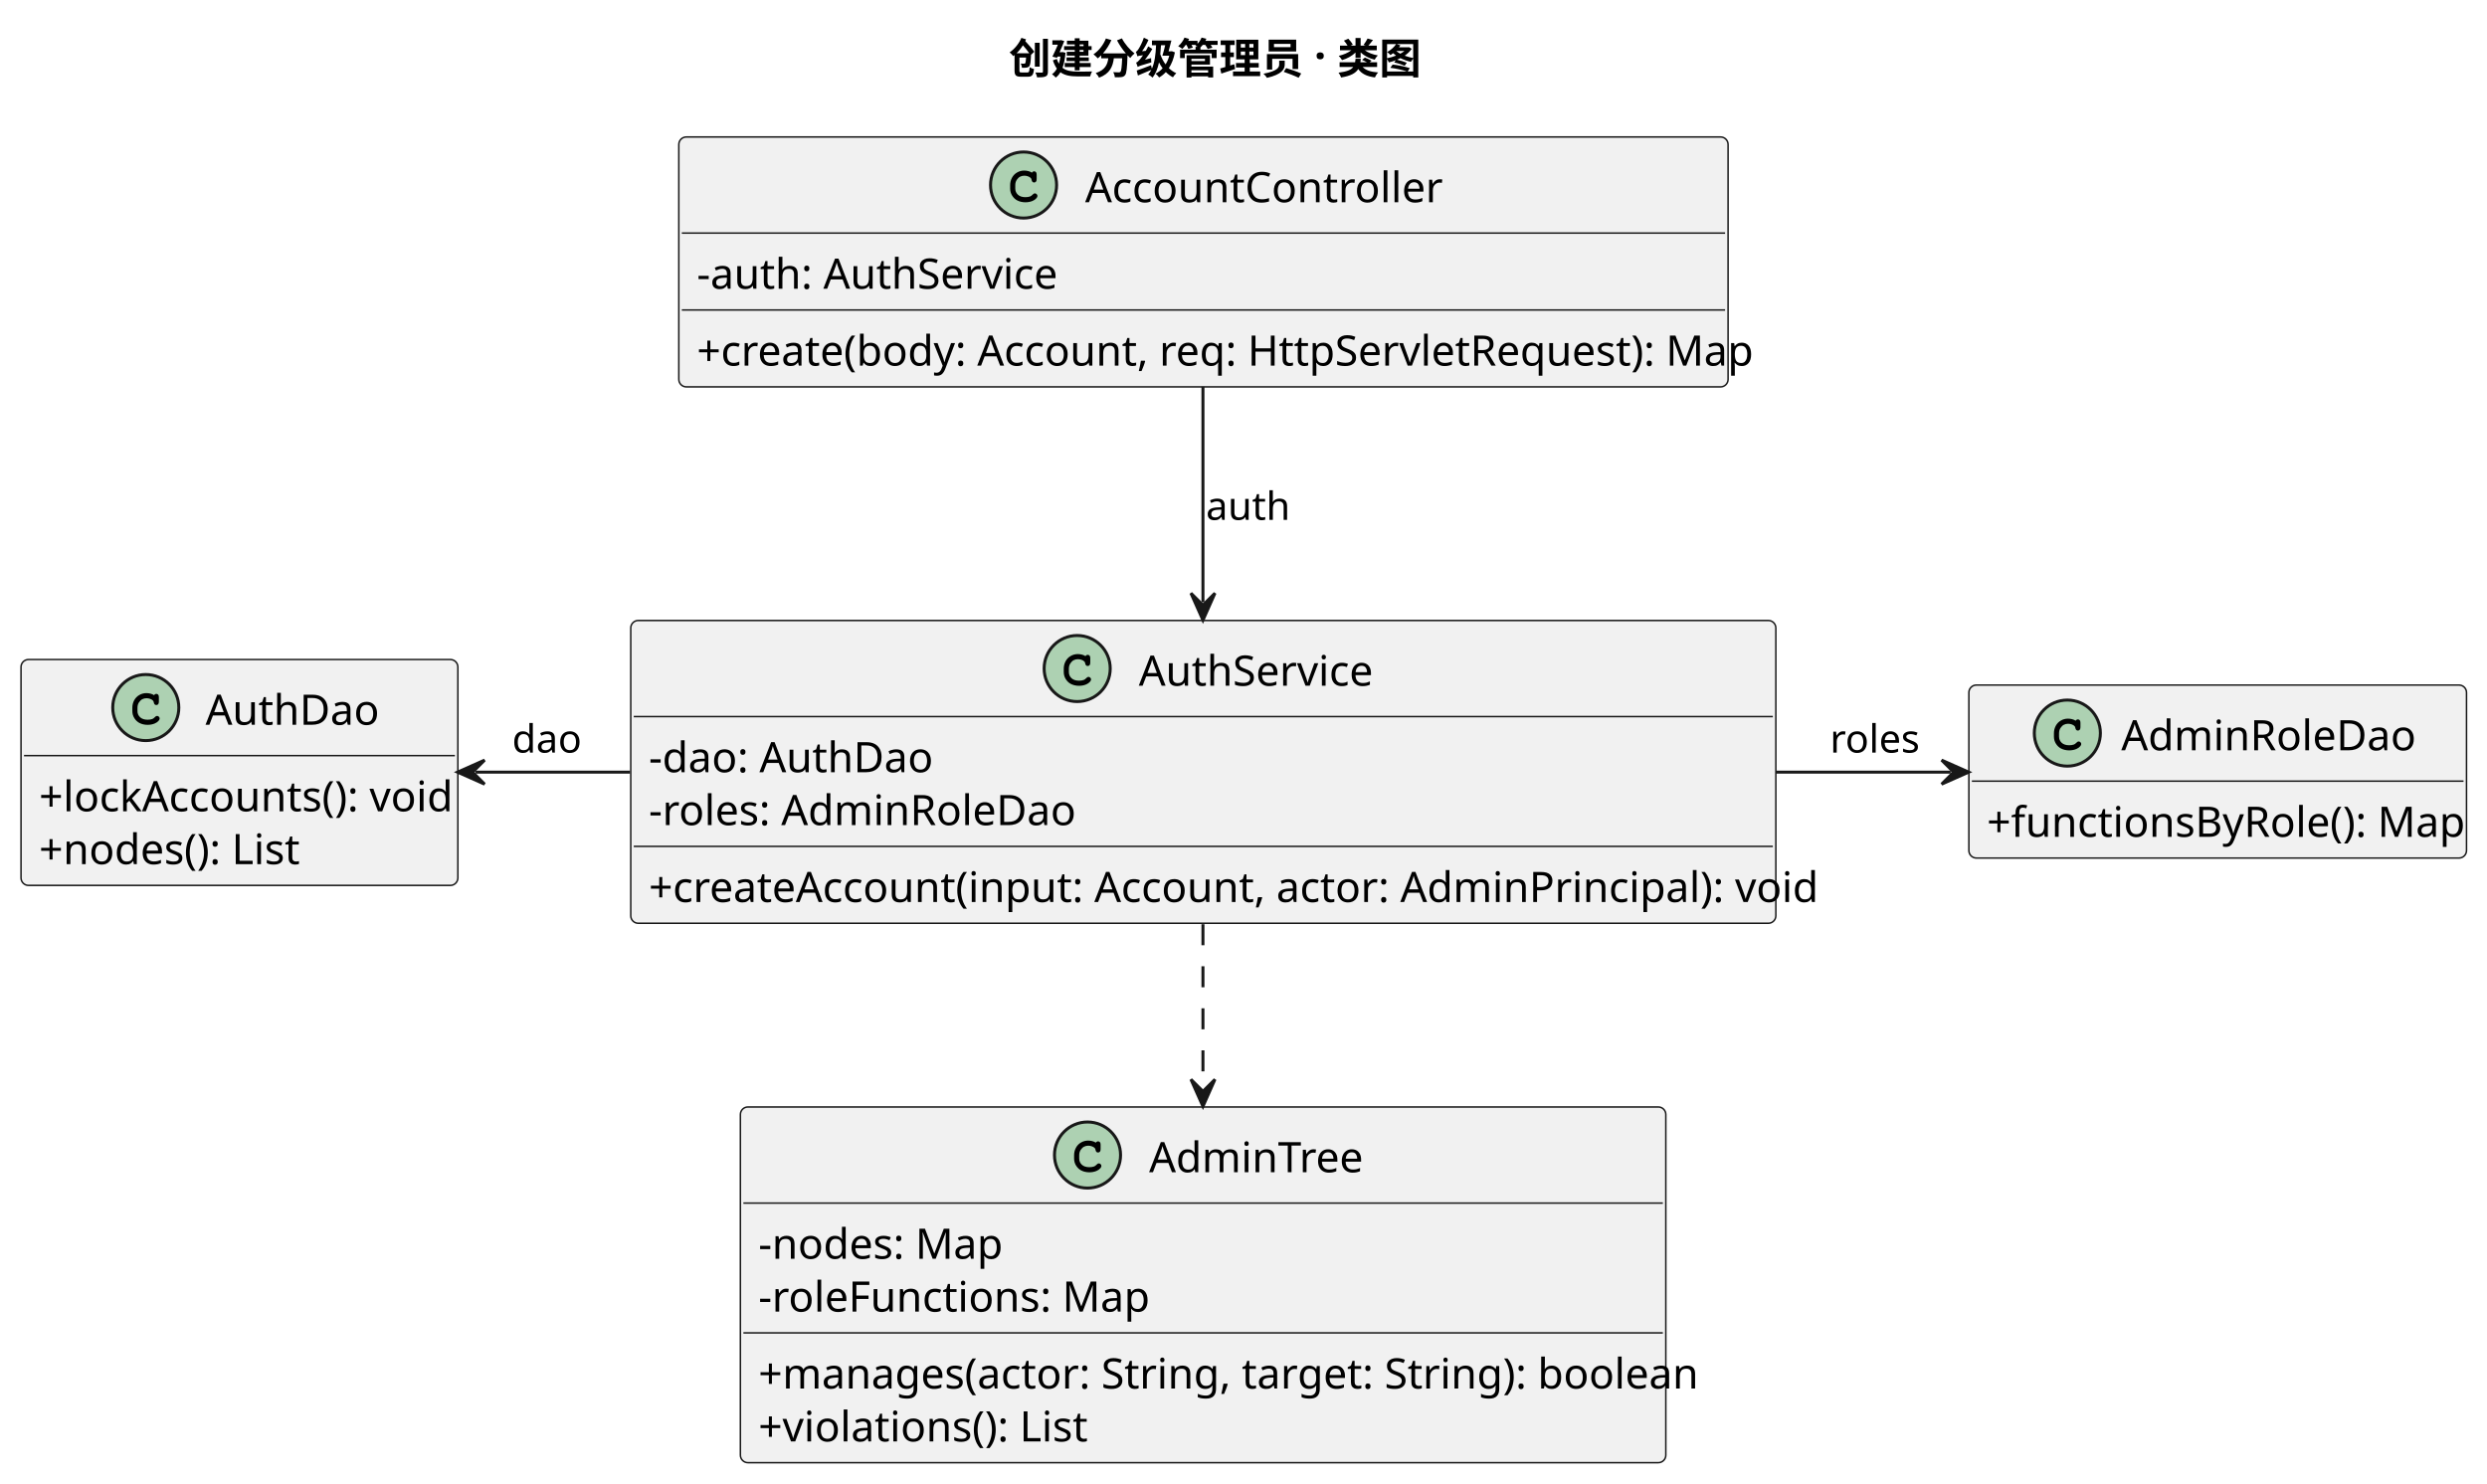
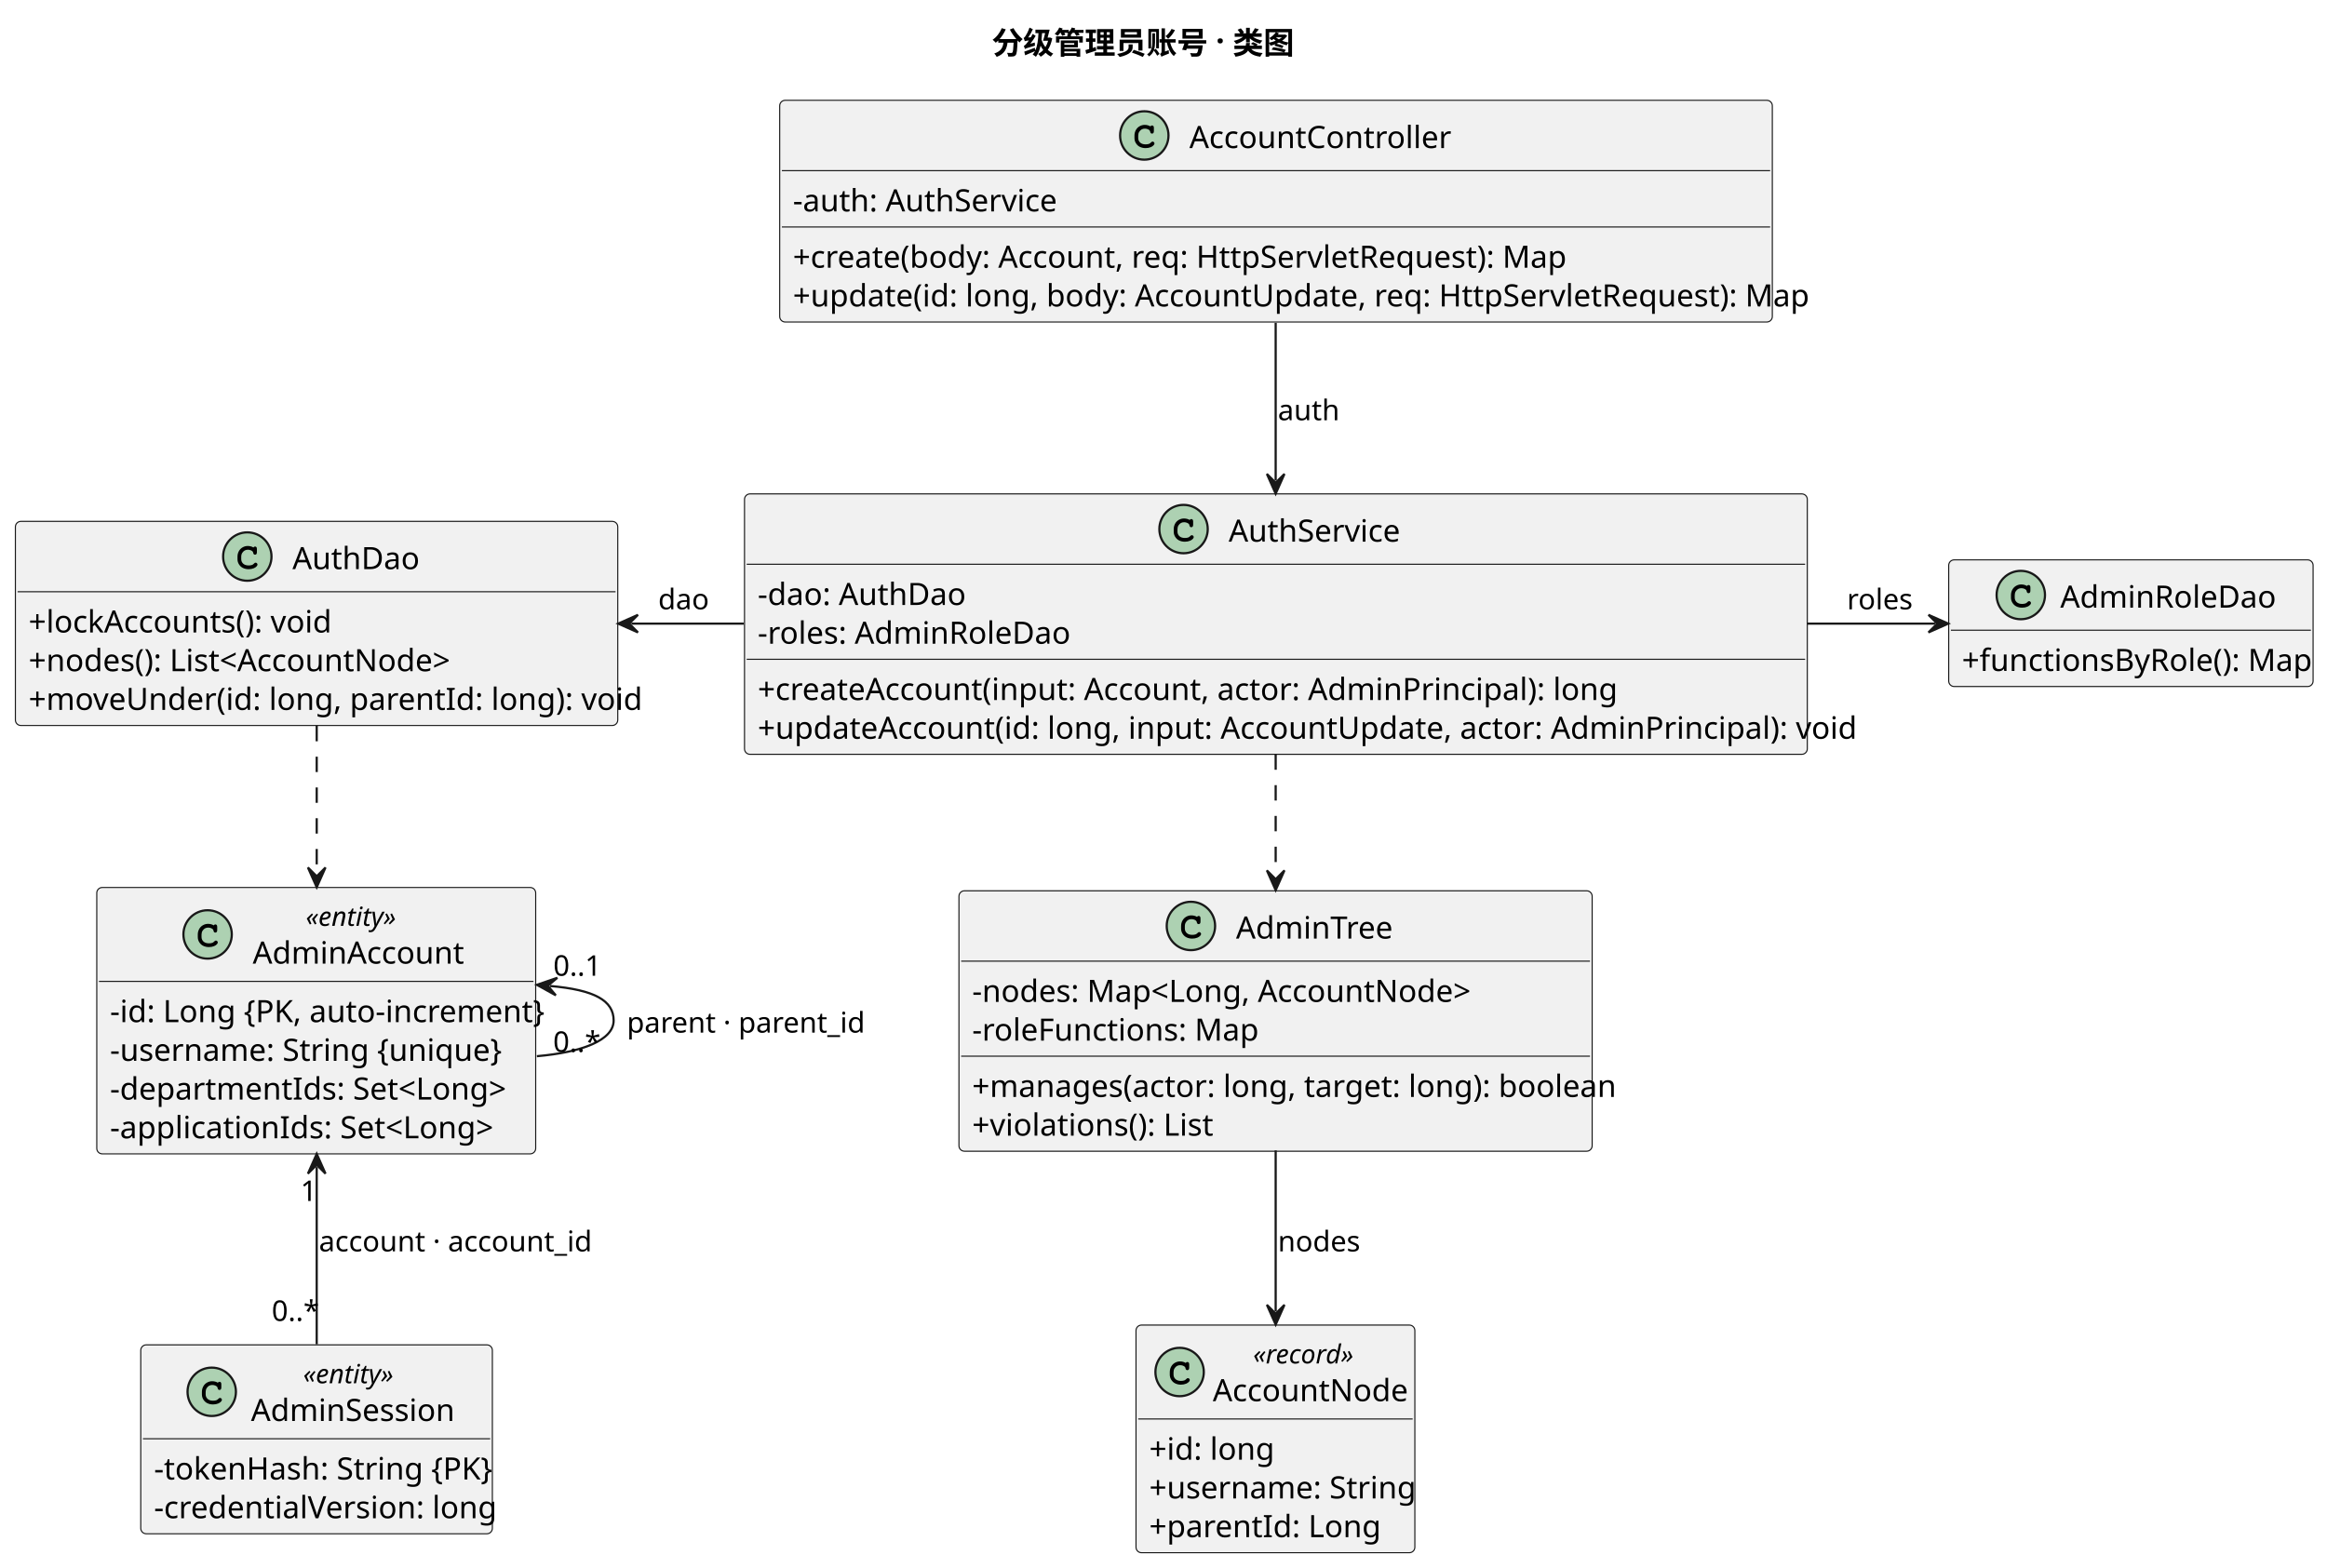
- <svg xmlns="http://www.w3.org/2000/svg" contentStyleType="text/css" data-diagram-type="CLASS" height="494px" preserveAspectRatio="none" style="width:828px;height:494px;background:#FFFFFF;" version="1.1" viewBox="0 0 828 494" width="828px" zoomAndPan="magnify">
+ <svg xmlns="http://www.w3.org/2000/svg" contentStyleType="text/css" data-diagram-type="CLASS" height="713px" preserveAspectRatio="none" style="width:1058px;height:713px;background:#FFFFFF;" version="1.1" viewBox="0 0 1058 713" width="1058px" zoomAndPan="magnify">
  <defs />
  <g>
-     <text fill="#000000" font-family="sans-serif" font-size="14" font-weight="bold" lengthAdjust="spacing" textLength="142.379" x="335.9" y="24.533">创建分级管理员 · 类图</text>
+     <text fill="#000000" font-family="sans-serif" font-size="14" font-weight="bold" lengthAdjust="spacing" textLength="142.379" x="451.15" y="24.533">分级管理员账号 · 类图</text>
    <g id="elem_AccountController">
-       <rect codeLine="5" fill="#F1F1F1" height="83.219" id="AccountController" rx="2.5" ry="2.5" style="stroke:#181818;stroke-width:0.5;" width="349.333" x="226" y="45.609" />
-       <ellipse cx="340.779" cy="61.609" fill="#ADD1B2" rx="11" ry="11" style="stroke:#181818;stroke-width:1;" />
-       <path d="M343.544,57.484 Q343.701,57.266 343.888,57.156 Q344.076,57.047 344.294,57.047 Q344.669,57.047 344.904,57.312 Q345.138,57.562 345.138,58.172 L345.138,59.625 Q345.138,60.234 344.904,60.5 Q344.669,60.766 344.294,60.766 Q343.951,60.766 343.748,60.562 Q343.544,60.375 343.435,59.859 Q343.388,59.5 343.201,59.312 Q342.873,58.938 342.263,58.719 Q341.654,58.5 341.029,58.5 Q340.263,58.5 339.623,58.828 Q338.998,59.156 338.498,59.906 Q338.013,60.656 338.013,61.688 L338.013,62.781 Q338.013,64.016 338.904,64.844 Q339.794,65.656 341.388,65.656 Q342.326,65.656 342.982,65.406 Q343.373,65.25 343.794,64.812 Q344.06,64.547 344.201,64.469 Q344.357,64.391 344.56,64.391 Q344.888,64.391 345.138,64.656 Q345.404,64.906 345.404,65.25 Q345.404,65.594 345.06,66 Q344.56,66.578 343.763,66.906 Q342.685,67.359 341.388,67.359 Q339.873,67.359 338.669,66.734 Q337.685,66.234 336.998,65.172 Q336.31,64.094 336.31,62.812 L336.31,61.656 Q336.31,60.328 336.919,59.188 Q337.544,58.031 338.638,57.422 Q339.732,56.797 340.966,56.797 Q341.701,56.797 342.341,56.969 Q342.998,57.125 343.544,57.484 Z " fill="#000000" />
-       <text fill="#000000" font-family="sans-serif" font-size="14" lengthAdjust="spacing" textLength="111.275" x="361.279" y="67.338">AccountController</text>
-       <line style="stroke:#181818;stroke-width:0.5;" x1="227" x2="574.333" y1="77.609" y2="77.609" />
-       <text fill="#000000" font-family="sans-serif" font-size="14" lengthAdjust="spacing" textLength="115.172" x="232" y="96.143">-auth: AuthService</text>
-       <line style="stroke:#181818;stroke-width:0.5;" x1="227" x2="574.333" y1="103.219" y2="103.219" />
-       <text fill="#000000" font-family="sans-serif" font-size="14" lengthAdjust="spacing" textLength="337.333" x="232" y="121.752">+create(body: Account, req: HttpServletRequest): Map</text>
+       <rect codeLine="5" fill="#F1F1F1" height="100.828" id="AccountController" rx="2.5" ry="2.5" style="stroke:#181818;stroke-width:0.5;" width="451.312" x="354.5" y="45.609" />
+       <ellipse cx="520.268" cy="61.609" fill="#ADD1B2" rx="11" ry="11" style="stroke:#181818;stroke-width:1;" />
+       <path d="M523.034,57.484 Q523.19,57.266 523.377,57.156 Q523.565,57.047 523.784,57.047 Q524.159,57.047 524.393,57.312 Q524.627,57.562 524.627,58.172 L524.627,59.625 Q524.627,60.234 524.393,60.5 Q524.159,60.766 523.784,60.766 Q523.44,60.766 523.237,60.562 Q523.034,60.375 522.924,59.859 Q522.877,59.5 522.69,59.312 Q522.362,58.938 521.752,58.719 Q521.143,58.5 520.518,58.5 Q519.752,58.5 519.112,58.828 Q518.487,59.156 517.987,59.906 Q517.502,60.656 517.502,61.688 L517.502,62.781 Q517.502,64.016 518.393,64.844 Q519.284,65.656 520.877,65.656 Q521.815,65.656 522.471,65.406 Q522.862,65.25 523.284,64.812 Q523.549,64.547 523.69,64.469 Q523.846,64.391 524.049,64.391 Q524.377,64.391 524.627,64.656 Q524.893,64.906 524.893,65.25 Q524.893,65.594 524.549,66 Q524.049,66.578 523.252,66.906 Q522.174,67.359 520.877,67.359 Q519.362,67.359 518.159,66.734 Q517.174,66.234 516.487,65.172 Q515.799,64.094 515.799,62.812 L515.799,61.656 Q515.799,60.328 516.409,59.188 Q517.034,58.031 518.127,57.422 Q519.221,56.797 520.456,56.797 Q521.19,56.797 521.831,56.969 Q522.487,57.125 523.034,57.484 Z " fill="#000000" />
+       <text fill="#000000" font-family="sans-serif" font-size="14" lengthAdjust="spacing" textLength="111.275" x="540.768" y="67.338">AccountController</text>
+       <line style="stroke:#181818;stroke-width:0.5;" x1="355.5" x2="804.812" y1="77.609" y2="77.609" />
+       <text fill="#000000" font-family="sans-serif" font-size="14" lengthAdjust="spacing" textLength="115.172" x="360.5" y="96.143">-auth: AuthService</text>
+       <line style="stroke:#181818;stroke-width:0.5;" x1="355.5" x2="804.812" y1="103.219" y2="103.219" />
+       <text fill="#000000" font-family="sans-serif" font-size="14" lengthAdjust="spacing" textLength="337.333" x="360.5" y="121.752">+create(body: Account, req: HttpServletRequest): Map</text>
+       <text fill="#000000" font-family="sans-serif" font-size="14" lengthAdjust="spacing" textLength="439.312" x="360.5" y="139.361">+update(id: long, body: AccountUpdate, req: HttpServletRequest): Map</text>
    </g>
    <g id="elem_AuthService">
-       <rect codeLine="9" fill="#F1F1F1" height="100.828" id="AuthService" rx="2.5" ry="2.5" style="stroke:#181818;stroke-width:0.5;" width="381.236" x="210" y="206.609" />
-       <ellipse cx="358.627" cy="222.609" fill="#ADD1B2" rx="11" ry="11" style="stroke:#181818;stroke-width:1;" />
-       <path d="M361.393,218.484 Q361.549,218.266 361.736,218.156 Q361.924,218.047 362.143,218.047 Q362.518,218.047 362.752,218.312 Q362.986,218.562 362.986,219.172 L362.986,220.625 Q362.986,221.234 362.752,221.5 Q362.518,221.766 362.143,221.766 Q361.799,221.766 361.596,221.562 Q361.393,221.375 361.283,220.859 Q361.236,220.5 361.049,220.312 Q360.721,219.938 360.111,219.719 Q359.502,219.5 358.877,219.5 Q358.111,219.5 357.471,219.828 Q356.846,220.156 356.346,220.906 Q355.861,221.656 355.861,222.688 L355.861,223.781 Q355.861,225.016 356.752,225.844 Q357.643,226.656 359.236,226.656 Q360.174,226.656 360.83,226.406 Q361.221,226.25 361.643,225.812 Q361.908,225.547 362.049,225.469 Q362.205,225.391 362.408,225.391 Q362.736,225.391 362.986,225.656 Q363.252,225.906 363.252,226.25 Q363.252,226.594 362.908,227 Q362.408,227.578 361.611,227.906 Q360.533,228.359 359.236,228.359 Q357.721,228.359 356.518,227.734 Q355.533,227.234 354.846,226.172 Q354.158,225.094 354.158,223.812 L354.158,222.656 Q354.158,221.328 354.768,220.188 Q355.393,219.031 356.486,218.422 Q357.58,217.797 358.815,217.797 Q359.549,217.797 360.19,217.969 Q360.846,218.125 361.393,218.484 Z " fill="#000000" />
-       <text fill="#000000" font-family="sans-serif" font-size="14" lengthAdjust="spacing" textLength="75.482" x="379.127" y="228.338">AuthService</text>
-       <line style="stroke:#181818;stroke-width:0.5;" x1="211" x2="590.236" y1="238.609" y2="238.609" />
-       <text fill="#000000" font-family="sans-serif" font-size="14" lengthAdjust="spacing" textLength="90.282" x="216" y="257.143">-dao: AuthDao</text>
-       <text fill="#000000" font-family="sans-serif" font-size="14" lengthAdjust="spacing" textLength="136.944" x="216" y="274.752">-roles: AdminRoleDao</text>
-       <line style="stroke:#181818;stroke-width:0.5;" x1="211" x2="590.236" y1="281.828" y2="281.828" />
-       <text fill="#000000" font-family="sans-serif" font-size="14" lengthAdjust="spacing" textLength="369.236" x="216" y="300.361">+createAccount(input: Account, actor: AdminPrincipal): void</text>
+       <rect codeLine="10" fill="#F1F1F1" height="118.438" id="AuthService" rx="2.5" ry="2.5" style="stroke:#181818;stroke-width:0.5;" width="483.215" x="338.5" y="224.609" />
+       <ellipse cx="538.116" cy="240.609" fill="#ADD1B2" rx="11" ry="11" style="stroke:#181818;stroke-width:1;" />
+       <path d="M540.882,236.484 Q541.038,236.266 541.226,236.156 Q541.413,236.047 541.632,236.047 Q542.007,236.047 542.241,236.312 Q542.476,236.562 542.476,237.172 L542.476,238.625 Q542.476,239.234 542.241,239.5 Q542.007,239.766 541.632,239.766 Q541.288,239.766 541.085,239.562 Q540.882,239.375 540.773,238.859 Q540.726,238.5 540.538,238.312 Q540.21,237.938 539.601,237.719 Q538.991,237.5 538.366,237.5 Q537.601,237.5 536.96,237.828 Q536.335,238.156 535.835,238.906 Q535.351,239.656 535.351,240.688 L535.351,241.781 Q535.351,243.016 536.241,243.844 Q537.132,244.656 538.726,244.656 Q539.663,244.656 540.319,244.406 Q540.71,244.25 541.132,243.812 Q541.398,243.547 541.538,243.469 Q541.694,243.391 541.898,243.391 Q542.226,243.391 542.476,243.656 Q542.741,243.906 542.741,244.25 Q542.741,244.594 542.398,245 Q541.898,245.578 541.101,245.906 Q540.023,246.359 538.726,246.359 Q537.21,246.359 536.007,245.734 Q535.023,245.234 534.335,244.172 Q533.648,243.094 533.648,241.812 L533.648,240.656 Q533.648,239.328 534.257,238.188 Q534.882,237.031 535.976,236.422 Q537.069,235.797 538.304,235.797 Q539.038,235.797 539.679,235.969 Q540.335,236.125 540.882,236.484 Z " fill="#000000" />
+       <text fill="#000000" font-family="sans-serif" font-size="14" lengthAdjust="spacing" textLength="75.482" x="558.616" y="246.338">AuthService</text>
+       <line style="stroke:#181818;stroke-width:0.5;" x1="339.5" x2="820.715" y1="256.609" y2="256.609" />
+       <text fill="#000000" font-family="sans-serif" font-size="14" lengthAdjust="spacing" textLength="90.282" x="344.5" y="275.143">-dao: AuthDao</text>
+       <text fill="#000000" font-family="sans-serif" font-size="14" lengthAdjust="spacing" textLength="136.944" x="344.5" y="292.752">-roles: AdminRoleDao</text>
+       <line style="stroke:#181818;stroke-width:0.5;" x1="339.5" x2="820.715" y1="299.828" y2="299.828" />
+       <text fill="#000000" font-family="sans-serif" font-size="14" lengthAdjust="spacing" textLength="370.022" x="344.5" y="318.361">+createAccount(input: Account, actor: AdminPrincipal): long</text>
+       <text fill="#000000" font-family="sans-serif" font-size="14" lengthAdjust="spacing" textLength="471.215" x="344.5" y="335.971">+updateAccount(id: long, input: AccountUpdate, actor: AdminPrincipal): void</text>
    </g>
    <g id="elem_AdminTree">
-       <rect codeLine="14" fill="#F1F1F1" height="118.438" id="AdminTree" rx="2.5" ry="2.5" style="stroke:#181818;stroke-width:0.5;" width="308.106" x="246.5" y="368.609" />
-       <ellipse cx="362.068" cy="384.609" fill="#ADD1B2" rx="11" ry="11" style="stroke:#181818;stroke-width:1;" />
-       <path d="M364.834,380.484 Q364.99,380.266 365.178,380.156 Q365.365,380.047 365.584,380.047 Q365.959,380.047 366.193,380.312 Q366.428,380.562 366.428,381.172 L366.428,382.625 Q366.428,383.234 366.193,383.5 Q365.959,383.766 365.584,383.766 Q365.24,383.766 365.037,383.562 Q364.834,383.375 364.725,382.859 Q364.678,382.5 364.49,382.312 Q364.162,381.938 363.553,381.719 Q362.943,381.5 362.318,381.5 Q361.553,381.5 360.912,381.828 Q360.287,382.156 359.787,382.906 Q359.303,383.656 359.303,384.688 L359.303,385.781 Q359.303,387.016 360.193,387.844 Q361.084,388.656 362.678,388.656 Q363.615,388.656 364.272,388.406 Q364.662,388.25 365.084,387.812 Q365.35,387.547 365.49,387.469 Q365.647,387.391 365.85,387.391 Q366.178,387.391 366.428,387.656 Q366.693,387.906 366.693,388.25 Q366.693,388.594 366.35,389 Q365.85,389.578 365.053,389.906 Q363.975,390.359 362.678,390.359 Q361.162,390.359 359.959,389.734 Q358.975,389.234 358.287,388.172 Q357.6,387.094 357.6,385.812 L357.6,384.656 Q357.6,383.328 358.209,382.188 Q358.834,381.031 359.928,380.422 Q361.022,379.797 362.256,379.797 Q362.99,379.797 363.631,379.969 Q364.287,380.125 364.834,380.484 Z " fill="#000000" />
-       <text fill="#000000" font-family="sans-serif" font-size="14" lengthAdjust="spacing" textLength="68.469" x="382.568" y="390.338">AdminTree</text>
-       <line style="stroke:#181818;stroke-width:0.5;" x1="247.5" x2="553.606" y1="400.609" y2="400.609" />
-       <text fill="#000000" font-family="sans-serif" font-size="14" lengthAdjust="spacing" textLength="77.82" x="252.5" y="419.143">-nodes: Map</text>
-       <text fill="#000000" font-family="sans-serif" font-size="14" lengthAdjust="spacing" textLength="123.717" x="252.5" y="436.752">-roleFunctions: Map</text>
-       <line style="stroke:#181818;stroke-width:0.5;" x1="247.5" x2="553.606" y1="443.828" y2="443.828" />
-       <text fill="#000000" font-family="sans-serif" font-size="14" lengthAdjust="spacing" textLength="296.106" x="252.5" y="462.361">+manages(actor: String, target: String): boolean</text>
-       <text fill="#000000" font-family="sans-serif" font-size="14" lengthAdjust="spacing" textLength="105.431" x="252.5" y="479.971">+violations(): List</text>
+       <rect codeLine="16" fill="#F1F1F1" height="118.438" id="AdminTree" rx="2.5" ry="2.5" style="stroke:#181818;stroke-width:0.5;" width="287.898" x="436" y="405.109" />
+       <ellipse cx="541.465" cy="421.109" fill="#ADD1B2" rx="11" ry="11" style="stroke:#181818;stroke-width:1;" />
+       <path d="M544.231,416.984 Q544.387,416.766 544.574,416.656 Q544.762,416.547 544.981,416.547 Q545.356,416.547 545.59,416.812 Q545.824,417.062 545.824,417.672 L545.824,419.125 Q545.824,419.734 545.59,420 Q545.356,420.266 544.981,420.266 Q544.637,420.266 544.434,420.062 Q544.231,419.875 544.121,419.359 Q544.074,419 543.887,418.812 Q543.559,418.438 542.949,418.219 Q542.34,418 541.715,418 Q540.949,418 540.309,418.328 Q539.684,418.656 539.184,419.406 Q538.699,420.156 538.699,421.188 L538.699,422.281 Q538.699,423.516 539.59,424.344 Q540.481,425.156 542.074,425.156 Q543.012,425.156 543.668,424.906 Q544.059,424.75 544.481,424.312 Q544.746,424.047 544.887,423.969 Q545.043,423.891 545.246,423.891 Q545.574,423.891 545.824,424.156 Q546.09,424.406 546.09,424.75 Q546.09,425.094 545.746,425.5 Q545.246,426.078 544.449,426.406 Q543.371,426.859 542.074,426.859 Q540.559,426.859 539.356,426.234 Q538.371,425.734 537.684,424.672 Q536.996,423.594 536.996,422.312 L536.996,421.156 Q536.996,419.828 537.606,418.688 Q538.231,417.531 539.324,416.922 Q540.418,416.297 541.652,416.297 Q542.387,416.297 543.027,416.469 Q543.684,416.625 544.231,416.984 Z " fill="#000000" />
+       <text fill="#000000" font-family="sans-serif" font-size="14" lengthAdjust="spacing" textLength="68.469" x="561.965" y="426.838">AdminTree</text>
+       <line style="stroke:#181818;stroke-width:0.5;" x1="437" x2="722.898" y1="437.109" y2="437.109" />
+       <text fill="#000000" font-family="sans-serif" font-size="14" lengthAdjust="spacing" textLength="217.15" x="442" y="455.643">-nodes: Map&lt;Long, AccountNode&gt;</text>
+       <text fill="#000000" font-family="sans-serif" font-size="14" lengthAdjust="spacing" textLength="123.717" x="442" y="473.252">-roleFunctions: Map</text>
+       <line style="stroke:#181818;stroke-width:0.5;" x1="437" x2="722.898" y1="480.328" y2="480.328" />
+       <text fill="#000000" font-family="sans-serif" font-size="14" lengthAdjust="spacing" textLength="275.898" x="442" y="498.861">+manages(actor: long, target: long): boolean</text>
+       <text fill="#000000" font-family="sans-serif" font-size="14" lengthAdjust="spacing" textLength="105.431" x="442" y="516.471">+violations(): List</text>
    </g>
    <g id="elem_AuthDao">
-       <rect codeLine="20" fill="#F1F1F1" height="75.219" id="AuthDao" rx="2.5" ry="2.5" style="stroke:#181818;stroke-width:0.5;" width="145.444" x="7" y="219.609" />
-       <ellipse cx="48.533" cy="235.609" fill="#ADD1B2" rx="11" ry="11" style="stroke:#181818;stroke-width:1;" />
-       <path d="M51.298,231.484 Q51.455,231.266 51.642,231.156 Q51.83,231.047 52.048,231.047 Q52.423,231.047 52.658,231.312 Q52.892,231.562 52.892,232.172 L52.892,233.625 Q52.892,234.234 52.658,234.5 Q52.423,234.766 52.048,234.766 Q51.705,234.766 51.502,234.562 Q51.298,234.375 51.189,233.859 Q51.142,233.5 50.955,233.312 Q50.627,232.938 50.017,232.719 Q49.408,232.5 48.783,232.5 Q48.017,232.5 47.377,232.828 Q46.752,233.156 46.252,233.906 Q45.767,234.656 45.767,235.688 L45.767,236.781 Q45.767,238.016 46.658,238.844 Q47.548,239.656 49.142,239.656 Q50.08,239.656 50.736,239.406 Q51.127,239.25 51.548,238.812 Q51.814,238.547 51.955,238.469 Q52.111,238.391 52.314,238.391 Q52.642,238.391 52.892,238.656 Q53.158,238.906 53.158,239.25 Q53.158,239.594 52.814,240 Q52.314,240.578 51.517,240.906 Q50.439,241.359 49.142,241.359 Q47.627,241.359 46.423,240.734 Q45.439,240.234 44.752,239.172 Q44.064,238.094 44.064,236.812 L44.064,235.656 Q44.064,234.328 44.673,233.188 Q45.298,232.031 46.392,231.422 Q47.486,230.797 48.72,230.797 Q49.455,230.797 50.095,230.969 Q50.752,231.125 51.298,231.484 Z " fill="#000000" />
-       <text fill="#000000" font-family="sans-serif" font-size="14" lengthAdjust="spacing" textLength="54.482" x="68.429" y="241.338">AuthDao</text>
-       <line style="stroke:#181818;stroke-width:0.5;" x1="8" x2="151.444" y1="251.609" y2="251.609" />
-       <text fill="#000000" font-family="sans-serif" font-size="14" lengthAdjust="spacing" textLength="133.444" x="13" y="270.143">+lockAccounts(): void</text>
-       <text fill="#000000" font-family="sans-serif" font-size="14" lengthAdjust="spacing" textLength="85.21" x="13" y="287.752">+nodes(): List</text>
+       <rect codeLine="22" fill="#F1F1F1" height="92.828" id="AuthDao" rx="2.5" ry="2.5" style="stroke:#181818;stroke-width:0.5;" width="273.871" x="7" y="237.109" />
+       <ellipse cx="112.444" cy="253.109" fill="#ADD1B2" rx="11" ry="11" style="stroke:#181818;stroke-width:1;" />
+       <path d="M115.21,248.984 Q115.366,248.766 115.554,248.656 Q115.741,248.547 115.96,248.547 Q116.335,248.547 116.569,248.812 Q116.804,249.062 116.804,249.672 L116.804,251.125 Q116.804,251.734 116.569,252 Q116.335,252.266 115.96,252.266 Q115.616,252.266 115.413,252.062 Q115.21,251.875 115.101,251.359 Q115.054,251 114.866,250.812 Q114.538,250.438 113.929,250.219 Q113.319,250 112.694,250 Q111.929,250 111.288,250.328 Q110.663,250.656 110.163,251.406 Q109.679,252.156 109.679,253.188 L109.679,254.281 Q109.679,255.516 110.569,256.344 Q111.46,257.156 113.054,257.156 Q113.991,257.156 114.647,256.906 Q115.038,256.75 115.46,256.312 Q115.726,256.047 115.866,255.969 Q116.022,255.891 116.226,255.891 Q116.554,255.891 116.804,256.156 Q117.069,256.406 117.069,256.75 Q117.069,257.094 116.726,257.5 Q116.226,258.078 115.429,258.406 Q114.351,258.859 113.054,258.859 Q111.538,258.859 110.335,258.234 Q109.351,257.734 108.663,256.672 Q107.976,255.594 107.976,254.312 L107.976,253.156 Q107.976,251.828 108.585,250.688 Q109.21,249.531 110.304,248.922 Q111.397,248.297 112.632,248.297 Q113.366,248.297 114.007,248.469 Q114.663,248.625 115.21,248.984 Z " fill="#000000" />
+       <text fill="#000000" font-family="sans-serif" font-size="14" lengthAdjust="spacing" textLength="54.482" x="132.944" y="258.838">AuthDao</text>
+       <line style="stroke:#181818;stroke-width:0.5;" x1="8" x2="279.871" y1="269.109" y2="269.109" />
+       <text fill="#000000" font-family="sans-serif" font-size="14" lengthAdjust="spacing" textLength="133.444" x="13" y="287.643">+lockAccounts(): void</text>
+       <text fill="#000000" font-family="sans-serif" font-size="14" lengthAdjust="spacing" textLength="185.616" x="13" y="305.252">+nodes(): List&lt;AccountNode&gt;</text>
+       <text fill="#000000" font-family="sans-serif" font-size="14" lengthAdjust="spacing" textLength="261.871" x="13" y="322.861">+moveUnder(id: long, parentId: long): void</text>
    </g>
    <g id="elem_AdminRoleDao">
-       <rect codeLine="24" fill="#F1F1F1" height="57.609" id="AdminRoleDao" rx="2.5" ry="2.5" style="stroke:#181818;stroke-width:0.5;" width="165.679" x="655.5" y="228.109" />
-       <ellipse cx="688.284" cy="244.109" fill="#ADD1B2" rx="11" ry="11" style="stroke:#181818;stroke-width:1;" />
-       <path d="M691.05,239.984 Q691.206,239.766 691.394,239.656 Q691.581,239.547 691.8,239.547 Q692.175,239.547 692.409,239.812 Q692.644,240.062 692.644,240.672 L692.644,242.125 Q692.644,242.734 692.409,243 Q692.175,243.266 691.8,243.266 Q691.456,243.266 691.253,243.062 Q691.05,242.875 690.941,242.359 Q690.894,242 690.706,241.812 Q690.378,241.438 689.769,241.219 Q689.159,241 688.534,241 Q687.769,241 687.128,241.328 Q686.503,241.656 686.003,242.406 Q685.519,243.156 685.519,244.188 L685.519,245.281 Q685.519,246.516 686.409,247.344 Q687.3,248.156 688.894,248.156 Q689.831,248.156 690.487,247.906 Q690.878,247.75 691.3,247.312 Q691.566,247.047 691.706,246.969 Q691.862,246.891 692.066,246.891 Q692.394,246.891 692.644,247.156 Q692.909,247.406 692.909,247.75 Q692.909,248.094 692.566,248.5 Q692.066,249.078 691.269,249.406 Q690.191,249.859 688.894,249.859 Q687.378,249.859 686.175,249.234 Q685.191,248.734 684.503,247.672 Q683.816,246.594 683.816,245.312 L683.816,244.156 Q683.816,242.828 684.425,241.688 Q685.05,240.531 686.144,239.922 Q687.237,239.297 688.472,239.297 Q689.206,239.297 689.847,239.469 Q690.503,239.625 691.05,239.984 Z " fill="#000000" />
-       <text fill="#000000" font-family="sans-serif" font-size="14" lengthAdjust="spacing" textLength="94.158" x="706.236" y="249.838">AdminRoleDao</text>
-       <line style="stroke:#181818;stroke-width:0.5;" x1="656.5" x2="820.179" y1="260.109" y2="260.109" />
-       <text fill="#000000" font-family="sans-serif" font-size="14" lengthAdjust="spacing" textLength="153.679" x="661.5" y="278.643">+functionsByRole(): Map</text>
+       <rect codeLine="27" fill="#F1F1F1" height="57.609" id="AdminRoleDao" rx="2.5" ry="2.5" style="stroke:#181818;stroke-width:0.5;" width="165.679" x="886" y="254.609" />
+       <ellipse cx="918.784" cy="270.609" fill="#ADD1B2" rx="11" ry="11" style="stroke:#181818;stroke-width:1;" />
+       <path d="M921.55,266.484 Q921.706,266.266 921.894,266.156 Q922.081,266.047 922.3,266.047 Q922.675,266.047 922.909,266.312 Q923.144,266.562 923.144,267.172 L923.144,268.625 Q923.144,269.234 922.909,269.5 Q922.675,269.766 922.3,269.766 Q921.956,269.766 921.753,269.562 Q921.55,269.375 921.441,268.859 Q921.394,268.5 921.206,268.312 Q920.878,267.938 920.269,267.719 Q919.659,267.5 919.034,267.5 Q918.269,267.5 917.628,267.828 Q917.003,268.156 916.503,268.906 Q916.019,269.656 916.019,270.688 L916.019,271.781 Q916.019,273.016 916.909,273.844 Q917.8,274.656 919.394,274.656 Q920.331,274.656 920.987,274.406 Q921.378,274.25 921.8,273.812 Q922.066,273.547 922.206,273.469 Q922.362,273.391 922.566,273.391 Q922.894,273.391 923.144,273.656 Q923.409,273.906 923.409,274.25 Q923.409,274.594 923.066,275 Q922.566,275.578 921.769,275.906 Q920.691,276.359 919.394,276.359 Q917.878,276.359 916.675,275.734 Q915.691,275.234 915.003,274.172 Q914.316,273.094 914.316,271.812 L914.316,270.656 Q914.316,269.328 914.925,268.188 Q915.55,267.031 916.644,266.422 Q917.737,265.797 918.972,265.797 Q919.706,265.797 920.347,265.969 Q921.003,266.125 921.55,266.484 Z " fill="#000000" />
+       <text fill="#000000" font-family="sans-serif" font-size="14" lengthAdjust="spacing" textLength="94.158" x="936.736" y="276.338">AdminRoleDao</text>
+       <line style="stroke:#181818;stroke-width:0.5;" x1="887" x2="1050.679" y1="286.609" y2="286.609" />
+       <text fill="#000000" font-family="sans-serif" font-size="14" lengthAdjust="spacing" textLength="153.679" x="892" y="305.143">+functionsByRole(): Map</text>
+     </g>
+     <g id="elem_AdminAccount">
+       <rect codeLine="30" fill="#F1F1F1" height="121.141" id="AdminAccount" rx="2.5" ry="2.5" style="stroke:#181818;stroke-width:0.5;" width="199.558" x="44" y="403.609" />
+       <ellipse cx="94.394" cy="424.961" fill="#ADD1B2" rx="11" ry="11" style="stroke:#181818;stroke-width:1;" />
+       <path d="M97.16,420.836 Q97.316,420.617 97.504,420.508 Q97.691,420.398 97.91,420.398 Q98.285,420.398 98.519,420.664 Q98.754,420.914 98.754,421.523 L98.754,422.977 Q98.754,423.586 98.519,423.852 Q98.285,424.117 97.91,424.117 Q97.566,424.117 97.363,423.914 Q97.16,423.727 97.051,423.211 Q97.004,422.852 96.816,422.664 Q96.488,422.289 95.879,422.07 Q95.269,421.852 94.644,421.852 Q93.879,421.852 93.238,422.18 Q92.613,422.508 92.113,423.258 Q91.629,424.008 91.629,425.039 L91.629,426.133 Q91.629,427.367 92.519,428.195 Q93.41,429.008 95.004,429.008 Q95.941,429.008 96.598,428.758 Q96.988,428.602 97.41,428.164 Q97.676,427.898 97.816,427.82 Q97.973,427.742 98.176,427.742 Q98.504,427.742 98.754,428.008 Q99.019,428.258 99.019,428.602 Q99.019,428.945 98.676,429.352 Q98.176,429.93 97.379,430.258 Q96.301,430.711 95.004,430.711 Q93.488,430.711 92.285,430.086 Q91.301,429.586 90.613,428.523 Q89.926,427.445 89.926,426.164 L89.926,425.008 Q89.926,423.68 90.535,422.539 Q91.16,421.383 92.254,420.773 Q93.348,420.148 94.582,420.148 Q95.316,420.148 95.957,420.32 Q96.613,420.477 97.16,420.836 Z " fill="#000000" />
+       <text fill="#000000" font-family="sans-serif" font-size="12" font-style="italic" lengthAdjust="spacing" textLength="42.029" x="139.014" y="421.066">«entity»</text>
+       <text fill="#000000" font-family="sans-serif" font-size="14" lengthAdjust="spacing" textLength="90.269" x="114.894" y="438.236">AdminAccount</text>
+       <line style="stroke:#181818;stroke-width:0.5;" x1="45" x2="242.558" y1="446.312" y2="446.312" />
+       <text fill="#000000" font-family="sans-serif" font-size="14" lengthAdjust="spacing" textLength="187.558" x="50" y="464.846">-id: Long {PK, auto-increment}</text>
+       <text fill="#000000" font-family="sans-serif" font-size="14" lengthAdjust="spacing" textLength="166.551" x="50" y="482.455">-username: String {unique}</text>
+       <text fill="#000000" font-family="sans-serif" font-size="14" lengthAdjust="spacing" textLength="170.447" x="50" y="500.065">-departmentIds: Set&lt;Long&gt;</text>
+       <text fill="#000000" font-family="sans-serif" font-size="14" lengthAdjust="spacing" textLength="166.565" x="50" y="517.674">-applicationIds: Set&lt;Long&gt;</text>
+     </g>
+     <g id="elem_AdminSession">
+       <rect codeLine="36" fill="#F1F1F1" height="85.922" id="AdminSession" rx="2.5" ry="2.5" style="stroke:#181818;stroke-width:0.5;" width="159.861" x="64" y="611.609" />
+       <ellipse cx="96.267" cy="632.961" fill="#ADD1B2" rx="11" ry="11" style="stroke:#181818;stroke-width:1;" />
+       <path d="M99.033,628.836 Q99.189,628.617 99.377,628.508 Q99.564,628.398 99.783,628.398 Q100.158,628.398 100.392,628.664 Q100.627,628.914 100.627,629.523 L100.627,630.977 Q100.627,631.586 100.392,631.852 Q100.158,632.117 99.783,632.117 Q99.439,632.117 99.236,631.914 Q99.033,631.727 98.924,631.211 Q98.877,630.852 98.689,630.664 Q98.361,630.289 97.752,630.07 Q97.142,629.852 96.517,629.852 Q95.752,629.852 95.111,630.18 Q94.486,630.508 93.986,631.258 Q93.502,632.008 93.502,633.039 L93.502,634.133 Q93.502,635.367 94.392,636.195 Q95.283,637.008 96.877,637.008 Q97.814,637.008 98.471,636.758 Q98.861,636.602 99.283,636.164 Q99.549,635.898 99.689,635.82 Q99.846,635.742 100.049,635.742 Q100.377,635.742 100.627,636.008 Q100.892,636.258 100.892,636.602 Q100.892,636.945 100.549,637.352 Q100.049,637.93 99.252,638.258 Q98.174,638.711 96.877,638.711 Q95.361,638.711 94.158,638.086 Q93.174,637.586 92.486,636.523 Q91.799,635.445 91.799,634.164 L91.799,633.008 Q91.799,631.68 92.408,630.539 Q93.033,629.383 94.127,628.773 Q95.221,628.148 96.455,628.148 Q97.189,628.148 97.83,628.32 Q98.486,628.477 99.033,628.836 Z " fill="#000000" />
+       <text fill="#000000" font-family="sans-serif" font-size="12" font-style="italic" lengthAdjust="spacing" textLength="42.029" x="137.835" y="629.066">«entity»</text>
+       <text fill="#000000" font-family="sans-serif" font-size="14" lengthAdjust="spacing" textLength="89.489" x="114.105" y="646.236">AdminSession</text>
+       <line style="stroke:#181818;stroke-width:0.5;" x1="65" x2="222.861" y1="654.312" y2="654.312" />
+       <text fill="#000000" font-family="sans-serif" font-size="14" lengthAdjust="spacing" textLength="147.861" x="70" y="672.846">-tokenHash: String {PK}</text>
+       <text fill="#000000" font-family="sans-serif" font-size="14" lengthAdjust="spacing" textLength="147.082" x="70" y="690.455">-credentialVersion: long</text>
+     </g>
+     <g id="elem_AccountNode">
+       <rect codeLine="40" fill="#F1F1F1" height="103.531" id="AccountNode" rx="2.5" ry="2.5" style="stroke:#181818;stroke-width:0.5;" width="126.782" x="516.5" y="602.609" />
+       <ellipse cx="536.327" cy="623.961" fill="#ADD1B2" rx="11" ry="11" style="stroke:#181818;stroke-width:1;" />
+       <path d="M539.093,619.836 Q539.249,619.617 539.437,619.508 Q539.624,619.398 539.843,619.398 Q540.218,619.398 540.452,619.664 Q540.687,619.914 540.687,620.523 L540.687,621.977 Q540.687,622.586 540.452,622.852 Q540.218,623.117 539.843,623.117 Q539.499,623.117 539.296,622.914 Q539.093,622.727 538.984,622.211 Q538.937,621.852 538.749,621.664 Q538.421,621.289 537.812,621.07 Q537.202,620.852 536.577,620.852 Q535.812,620.852 535.171,621.18 Q534.546,621.508 534.046,622.258 Q533.562,623.008 533.562,624.039 L533.562,625.133 Q533.562,626.367 534.452,627.195 Q535.343,628.008 536.937,628.008 Q537.874,628.008 538.53,627.758 Q538.921,627.602 539.343,627.164 Q539.609,626.898 539.749,626.82 Q539.905,626.742 540.109,626.742 Q540.437,626.742 540.687,627.008 Q540.952,627.258 540.952,627.602 Q540.952,627.945 540.609,628.352 Q540.109,628.93 539.312,629.258 Q538.234,629.711 536.937,629.711 Q535.421,629.711 534.218,629.086 Q533.234,628.586 532.546,627.523 Q531.859,626.445 531.859,625.164 L531.859,624.008 Q531.859,622.68 532.468,621.539 Q533.093,620.383 534.187,619.773 Q535.28,619.148 536.515,619.148 Q537.249,619.148 537.89,619.32 Q538.546,619.477 539.093,619.836 Z " fill="#000000" />
+       <text fill="#000000" font-family="sans-serif" font-size="12" font-style="italic" lengthAdjust="spacing" textLength="47.361" x="569.747" y="620.066">«record»</text>
+       <text fill="#000000" font-family="sans-serif" font-size="14" lengthAdjust="spacing" textLength="84.055" x="551.4" y="637.236">AccountNode</text>
+       <line style="stroke:#181818;stroke-width:0.5;" x1="517.5" x2="642.282" y1="645.312" y2="645.312" />
+       <text fill="#000000" font-family="sans-serif" font-size="14" lengthAdjust="spacing" textLength="53.32" x="522.5" y="663.846">+id: long</text>
+       <text fill="#000000" font-family="sans-serif" font-size="14" lengthAdjust="spacing" textLength="114.782" x="522.5" y="681.455">+username: String</text>
+       <text fill="#000000" font-family="sans-serif" font-size="14" lengthAdjust="spacing" textLength="98.472" x="522.5" y="699.064">+parentId: Long</text>
    </g>
    <g id="link_AccountController_AuthService">
-       <path codeLine="27" d="M400.5,128.779 C400.5,152.179 400.5,175.759 400.5,200.519 " fill="transparent" id="AccountController-to-AuthService" style="stroke:#181818;stroke-width:1;" />
-       <polygon fill="#181818" points="400.5,206.519,404.5,197.519,400.5,201.519,396.5,197.519,400.5,206.519" style="stroke:#181818;stroke-width:1;" />
-       <text fill="#000000" font-family="sans-serif" font-size="13" lengthAdjust="spacing" textLength="25.302" x="401.5" y="173.105">auth</text>
+       <path codeLine="45" d="M580,146.819 C580,170.749 580,193.599 580,218.529 " fill="transparent" id="AccountController-to-AuthService" style="stroke:#181818;stroke-width:1;" />
+       <polygon fill="#181818" points="580,224.529,584,215.529,580,219.529,576,215.529,580,224.529" style="stroke:#181818;stroke-width:1;" />
+       <text fill="#000000" font-family="sans-serif" font-size="13" lengthAdjust="spacing" textLength="25.302" x="581" y="191.105">auth</text>
    </g>
    <g id="link_AuthDao_AuthService">
-       <path codeLine="28" d="M158.34,257.109 C175.91,257.109 189.51,257.109 209.77,257.109 " fill="transparent" id="AuthDao-backto-AuthService" style="stroke:#181818;stroke-width:1;" />
-       <polygon fill="#181818" points="152.34,257.109,161.34,261.109,157.34,257.109,161.34,253.109,152.34,257.109" style="stroke:#181818;stroke-width:1;" />
-       <text fill="#000000" font-family="sans-serif" font-size="13" lengthAdjust="spacing" textLength="21.69" x="170.5" y="250.605">dao</text>
+       <path codeLine="46" d="M287.06,283.609 C305.41,283.609 318.65,283.609 338.15,283.609 " fill="transparent" id="AuthDao-backto-AuthService" style="stroke:#181818;stroke-width:1;" />
+       <polygon fill="#181818" points="281.06,283.609,290.06,287.609,286.06,283.609,290.06,279.609,281.06,283.609" style="stroke:#181818;stroke-width:1;" />
+       <text fill="#000000" font-family="sans-serif" font-size="13" lengthAdjust="spacing" textLength="21.69" x="299.25" y="277.104">dao</text>
    </g>
    <g id="link_AuthService_AdminRoleDao">
-       <path codeLine="29" d="M591.23,257.109 C613.69,257.109 629.63,257.109 649.43,257.109 " fill="transparent" id="AuthService-to-AdminRoleDao" style="stroke:#181818;stroke-width:1;" />
-       <polygon fill="#181818" points="655.43,257.109,646.43,253.109,650.43,257.109,646.43,261.109,655.43,257.109" style="stroke:#181818;stroke-width:1;" />
-       <text fill="#000000" font-family="sans-serif" font-size="13" lengthAdjust="spacing" textLength="28.177" x="609.25" y="250.605">roles</text>
+       <path codeLine="47" d="M821.66,283.609 C844.4,283.609 860.24,283.609 879.8,283.609 " fill="transparent" id="AuthService-to-AdminRoleDao" style="stroke:#181818;stroke-width:1;" />
+       <polygon fill="#181818" points="885.8,283.609,876.8,279.609,880.8,283.609,876.8,287.609,885.8,283.609" style="stroke:#181818;stroke-width:1;" />
+       <text fill="#000000" font-family="sans-serif" font-size="13" lengthAdjust="spacing" textLength="28.177" x="839.75" y="277.104">roles</text>
    </g>
    <g id="link_AuthService_AdminTree">
-       <path codeLine="30" d="M400.5,307.749 C400.5,326.779 400.5,342.659 400.5,362.419 " fill="transparent" id="AuthService-to-AdminTree" style="stroke:#181818;stroke-width:1;stroke-dasharray:7.0,7.0;" />
-       <polygon fill="#181818" points="400.5,368.419,404.5,359.419,400.5,363.419,396.5,359.419,400.5,368.419" style="stroke:#181818;stroke-width:1;" />
+       <path codeLine="48" d="M580,343.059 C580,362.879 580,379.019 580,398.839 " fill="transparent" id="AuthService-to-AdminTree" style="stroke:#181818;stroke-width:1;stroke-dasharray:7.0,7.0;" />
+       <polygon fill="#181818" points="580,404.839,584,395.839,580,399.839,576,395.839,580,404.839" style="stroke:#181818;stroke-width:1;" />
+     </g>
+     <g id="link_AdminTree_AccountNode">
+       <path codeLine="49" d="M580,523.199 C580,548.519 580,571.929 580,596.409 " fill="transparent" id="AdminTree-to-AccountNode" style="stroke:#181818;stroke-width:1;" />
+       <polygon fill="#181818" points="580,602.409,584,593.409,580,597.409,576,593.409,580,602.409" style="stroke:#181818;stroke-width:1;" />
+       <text fill="#000000" font-family="sans-serif" font-size="13" lengthAdjust="spacing" textLength="35.42" x="581" y="569.105">nodes</text>
+     </g>
+     <g id="link_AuthDao_AdminAccount">
+       <path codeLine="50" d="M144,330.109 C144,352.429 144,373.579 144,397.519 " fill="transparent" id="AuthDao-to-AdminAccount" style="stroke:#181818;stroke-width:1;stroke-dasharray:7.0,7.0;" />
+       <polygon fill="#181818" points="144,403.519,148,394.519,144,398.519,140,394.519,144,403.519" style="stroke:#181818;stroke-width:1;" />
+     </g>
+     <g id="link_AdminAccount_AdminAccount">
+       <path codeLine="51" d="M250.067,448.399 C270.407,450.17 279,455.059 279,464.109 C279,473.159 264.43,478.569 244.09,480.339 " fill="transparent" id="AdminAccount-backto-AdminAccount" style="stroke:#181818;stroke-width:1;" />
+       <polygon fill="#181818" points="244.09,447.879,252.709,452.645,249.071,448.313,253.403,444.675,244.09,447.879" style="stroke:#181818;stroke-width:1;" />
+       <text fill="#000000" font-family="sans-serif" font-size="13" lengthAdjust="spacing" textLength="102.623" x="285" y="469.604">parent · parent_id</text>
+       <text fill="#000000" font-family="sans-serif" font-size="13" lengthAdjust="spacing" textLength="21.684" x="251.558" y="443.754">0..1</text>
+       <text fill="#000000" font-family="sans-serif" font-size="13" lengthAdjust="spacing" textLength="19.513" x="251.485" y="478.394">0..*</text>
+     </g>
+     <g id="link_AdminAccount_AdminSession">
+       <path codeLine="52" d="M144,530.749 C144,558.899 144,585.839 144,611.369 " fill="transparent" id="AdminAccount-backto-AdminSession" style="stroke:#181818;stroke-width:1;" />
+       <polygon fill="#181818" points="144,524.749,140,533.749,144,529.749,148,533.749,144,524.749" style="stroke:#181818;stroke-width:1;" />
+       <text fill="#000000" font-family="sans-serif" font-size="13" lengthAdjust="spacing" textLength="119.964" x="145" y="569.105">account · account_id</text>
+       <text fill="#000000" font-family="sans-serif" font-size="13" lengthAdjust="spacing" textLength="7.23" x="136.634" y="546.193">1</text>
+       <text fill="#000000" font-family="sans-serif" font-size="13" lengthAdjust="spacing" textLength="19.513" x="123.538" y="600.732">0..*</text>
    </g>
  </g>
</svg>
